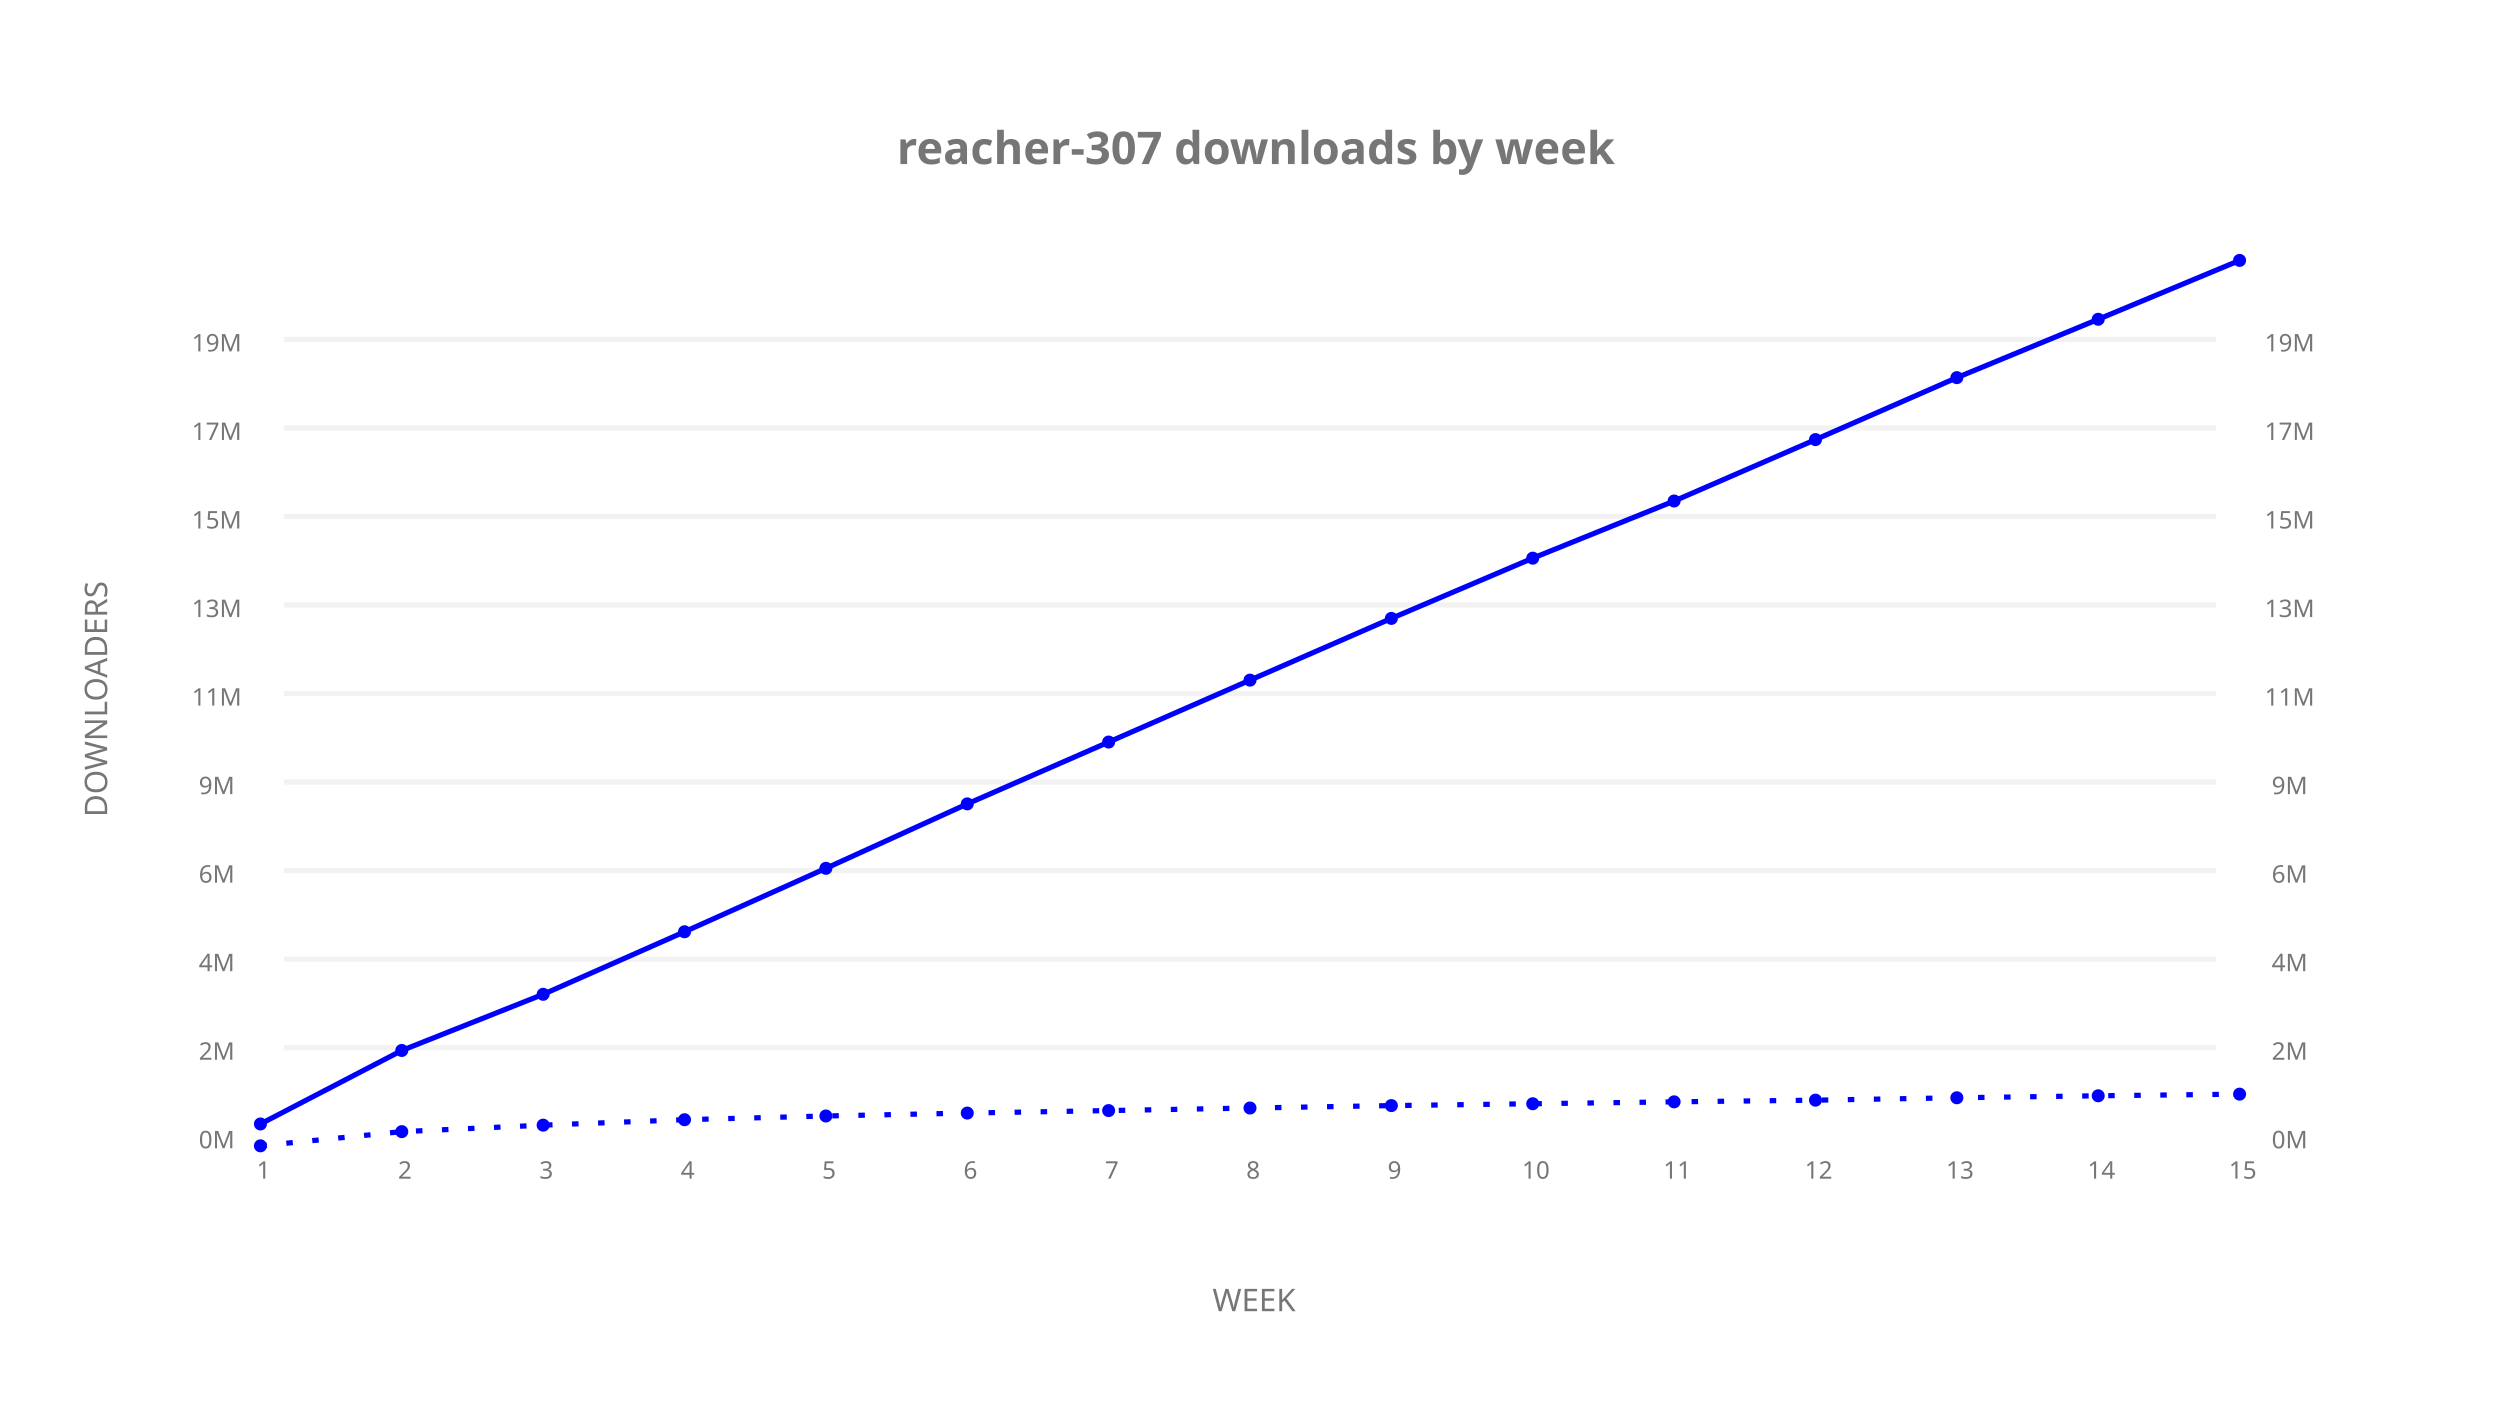
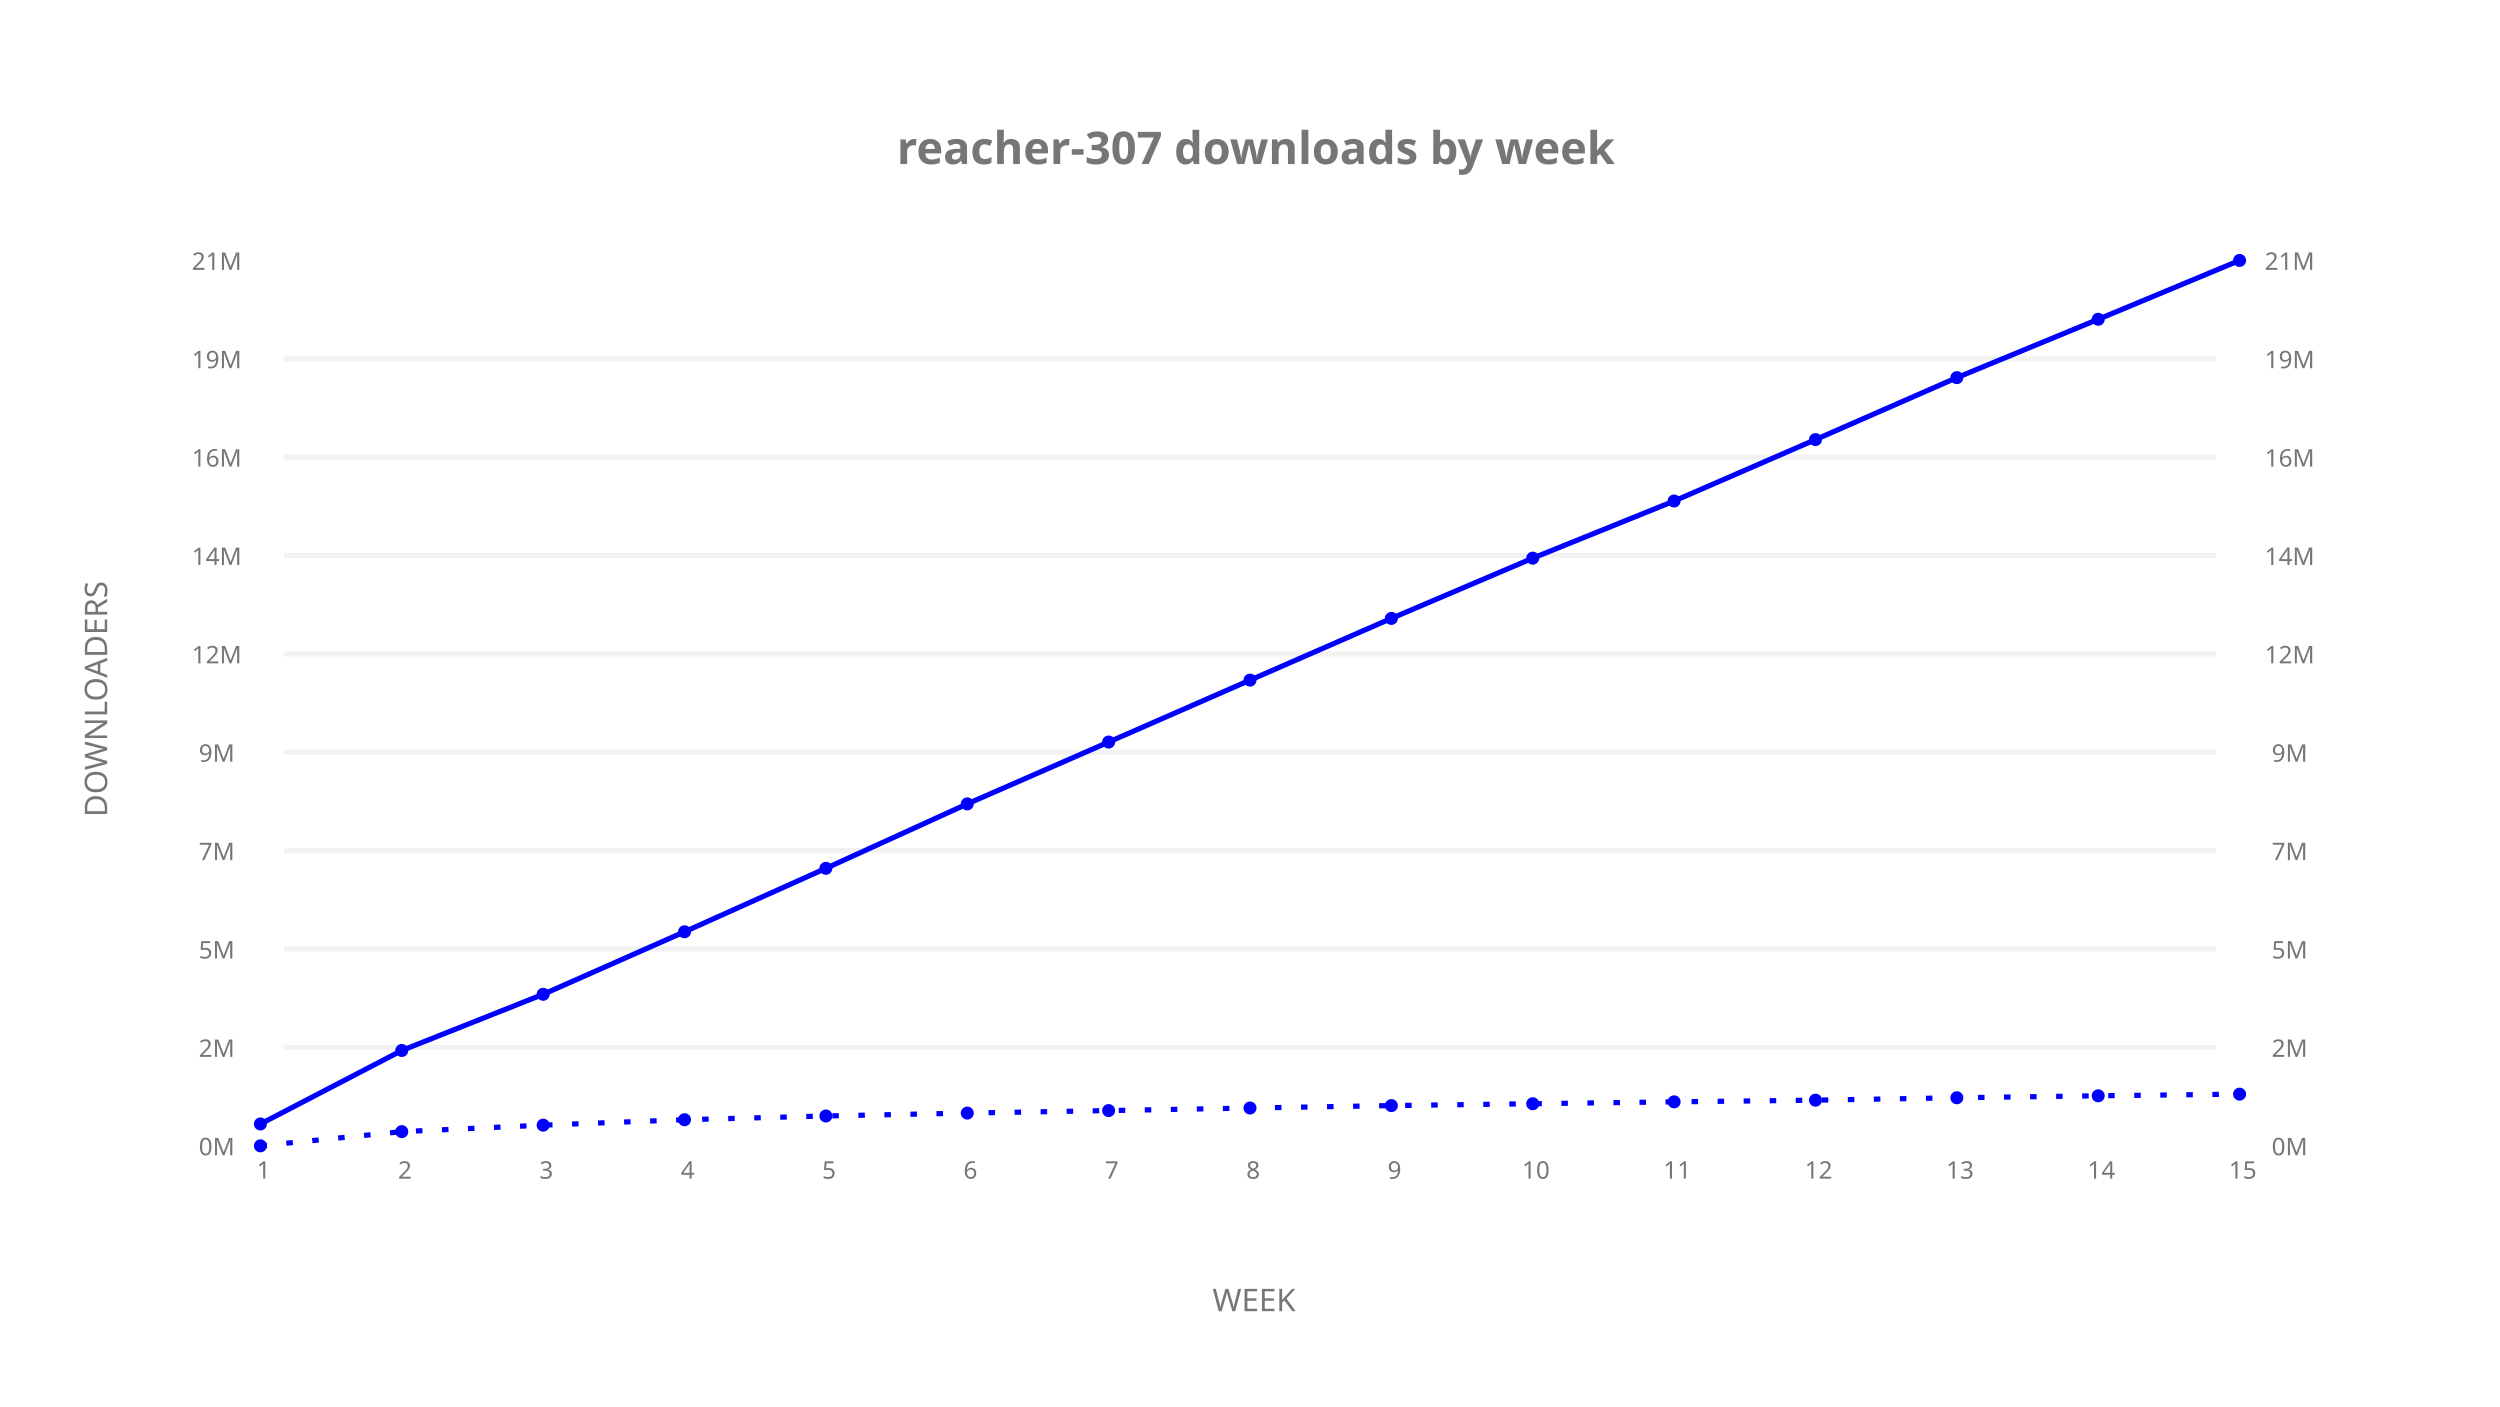
<svg xmlns="http://www.w3.org/2000/svg" xml:space="preserve" id="reacher-307-downloads-by-week-reacher-307-week" x="0px" y="0px" width="1920px" height="1080px" viewBox="0 0 1920 1080" enable-background="new 0 0 1920 1080" role="img">
  <g id="annotations">
    <text x="960" y="126" font-family="Atkinson Hyperlegible" font-size="26pt" text-anchor="middle" text-align="center" font-weight="600" font-style="normal" style="fill:rgb(118,118,118); fill-opacity:1; stroke:rgb(118,118,118); stroke-opacity:0; stroke-width:0.5"> reacher-307 downloads by week</text>
    <g id="axes-lines">
      <text x="960" y="1007" font-family="Atkinson Hyperlegible" font-size="18pt" text-anchor="middle" text-align="center" font-weight="500" font-style="normal" style="fill:rgb(118,118,118); fill-opacity:1; stroke:rgb(118,118,118); stroke-opacity:0; stroke-width:0.5"> WEEK</text>
      <text x="73" y="540" font-family="Atkinson Hyperlegible" font-size="18pt" text-anchor="middle" text-align="center" dominant-baseline="central" font-weight="500" font-style="normal" style="fill:rgb(118,118,118); fill-opacity:1; stroke:rgb(118,118,118); stroke-opacity:0; stroke-width:0.5" transform="rotate(-90,73,540)"> DOWNLOADERS</text>
    </g>
    <g id="tic-y-label-lines">
-       <line x1="218" y1="804.649" x2="1702" y2="804.649" style="fill:rgb(0,0,255); fill-opacity:0; stroke:rgb(242,242,242); stroke-opacity:1; stroke-width:4" />
-       <line x1="218" y1="736.649" x2="1702" y2="736.649" style="fill:rgb(0,0,255); fill-opacity:0; stroke:rgb(242,242,242); stroke-opacity:1; stroke-width:4" />
-       <line x1="218" y1="668.649" x2="1702" y2="668.649" style="fill:rgb(0,0,255); fill-opacity:0; stroke:rgb(242,242,242); stroke-opacity:1; stroke-width:4" />
-       <line x1="218" y1="600.649" x2="1702" y2="600.649" style="fill:rgb(0,0,255); fill-opacity:0; stroke:rgb(242,242,242); stroke-opacity:1; stroke-width:4" />
-       <line x1="218" y1="532.649" x2="1702" y2="532.649" style="fill:rgb(0,0,255); fill-opacity:0; stroke:rgb(242,242,242); stroke-opacity:1; stroke-width:4" />
-       <line x1="218" y1="464.649" x2="1702" y2="464.649" style="fill:rgb(0,0,255); fill-opacity:0; stroke:rgb(242,242,242); stroke-opacity:1; stroke-width:4" />
-       <line x1="218" y1="396.649" x2="1702" y2="396.649" style="fill:rgb(0,0,255); fill-opacity:0; stroke:rgb(242,242,242); stroke-opacity:1; stroke-width:4" />
-       <line x1="218" y1="328.649" x2="1702" y2="328.649" style="fill:rgb(0,0,255); fill-opacity:0; stroke:rgb(242,242,242); stroke-opacity:1; stroke-width:4" />
-       <line x1="218" y1="260.649" x2="1702" y2="260.649" style="fill:rgb(0,0,255); fill-opacity:0; stroke:rgb(242,242,242); stroke-opacity:1; stroke-width:4" />
+       <line x1="218" y1="804.444" x2="1702" y2="804.444" style="fill:rgb(0,0,255); fill-opacity:0; stroke:rgb(242,242,242); stroke-opacity:1; stroke-width:4" />
+       <line x1="218" y1="728.889" x2="1702" y2="728.889" style="fill:rgb(0,0,255); fill-opacity:0; stroke:rgb(242,242,242); stroke-opacity:1; stroke-width:4" />
+       <line x1="218" y1="653.333" x2="1702" y2="653.333" style="fill:rgb(0,0,255); fill-opacity:0; stroke:rgb(242,242,242); stroke-opacity:1; stroke-width:4" />
+       <line x1="218" y1="577.778" x2="1702" y2="577.778" style="fill:rgb(0,0,255); fill-opacity:0; stroke:rgb(242,242,242); stroke-opacity:1; stroke-width:4" />
+       <line x1="218" y1="502.222" x2="1702" y2="502.222" style="fill:rgb(0,0,255); fill-opacity:0; stroke:rgb(242,242,242); stroke-opacity:1; stroke-width:4" />
+       <line x1="218" y1="426.667" x2="1702" y2="426.667" style="fill:rgb(0,0,255); fill-opacity:0; stroke:rgb(242,242,242); stroke-opacity:1; stroke-width:4" />
+       <line x1="218" y1="351.111" x2="1702" y2="351.111" style="fill:rgb(0,0,255); fill-opacity:0; stroke:rgb(242,242,242); stroke-opacity:1; stroke-width:4" />
+       <line x1="218" y1="275.556" x2="1702" y2="275.556" style="fill:rgb(0,0,255); fill-opacity:0; stroke:rgb(242,242,242); stroke-opacity:1; stroke-width:4" />
    </g>
    <g id="tic-x-labels">
      <text x="200" y="898" font-family="Atkinson Hyperlegible" font-size="14pt" text-anchor="middle" text-align="center" dominant-baseline="central" font-weight="400" font-style="normal" style="fill:rgb(118,118,118); fill-opacity:1; stroke:rgb(118,118,118); stroke-opacity:0; stroke-width:0.5"> 1</text>
      <text x="308.571" y="898" font-family="Atkinson Hyperlegible" font-size="14pt" text-anchor="middle" text-align="center" dominant-baseline="central" font-weight="400" font-style="normal" style="fill:rgb(118,118,118); fill-opacity:1; stroke:rgb(118,118,118); stroke-opacity:0; stroke-width:0.5"> 2</text>
      <text x="417.143" y="898" font-family="Atkinson Hyperlegible" font-size="14pt" text-anchor="middle" text-align="center" dominant-baseline="central" font-weight="400" font-style="normal" style="fill:rgb(118,118,118); fill-opacity:1; stroke:rgb(118,118,118); stroke-opacity:0; stroke-width:0.5"> 3</text>
      <text x="525.714" y="898" font-family="Atkinson Hyperlegible" font-size="14pt" text-anchor="middle" text-align="center" dominant-baseline="central" font-weight="400" font-style="normal" style="fill:rgb(118,118,118); fill-opacity:1; stroke:rgb(118,118,118); stroke-opacity:0; stroke-width:0.5"> 4</text>
      <text x="634.286" y="898" font-family="Atkinson Hyperlegible" font-size="14pt" text-anchor="middle" text-align="center" dominant-baseline="central" font-weight="400" font-style="normal" style="fill:rgb(118,118,118); fill-opacity:1; stroke:rgb(118,118,118); stroke-opacity:0; stroke-width:0.5"> 5</text>
      <text x="742.857" y="898" font-family="Atkinson Hyperlegible" font-size="14pt" text-anchor="middle" text-align="center" dominant-baseline="central" font-weight="400" font-style="normal" style="fill:rgb(118,118,118); fill-opacity:1; stroke:rgb(118,118,118); stroke-opacity:0; stroke-width:0.5"> 6</text>
      <text x="851.429" y="898" font-family="Atkinson Hyperlegible" font-size="14pt" text-anchor="middle" text-align="center" dominant-baseline="central" font-weight="400" font-style="normal" style="fill:rgb(118,118,118); fill-opacity:1; stroke:rgb(118,118,118); stroke-opacity:0; stroke-width:0.5"> 7</text>
      <text x="960" y="898" font-family="Atkinson Hyperlegible" font-size="14pt" text-anchor="middle" text-align="center" dominant-baseline="central" font-weight="400" font-style="normal" style="fill:rgb(118,118,118); fill-opacity:1; stroke:rgb(118,118,118); stroke-opacity:0; stroke-width:0.5"> 8</text>
      <text x="1068.571" y="898" font-family="Atkinson Hyperlegible" font-size="14pt" text-anchor="middle" text-align="center" dominant-baseline="central" font-weight="400" font-style="normal" style="fill:rgb(118,118,118); fill-opacity:1; stroke:rgb(118,118,118); stroke-opacity:0; stroke-width:0.5"> 9</text>
      <text x="1177.143" y="898" font-family="Atkinson Hyperlegible" font-size="14pt" text-anchor="middle" text-align="center" dominant-baseline="central" font-weight="400" font-style="normal" style="fill:rgb(118,118,118); fill-opacity:1; stroke:rgb(118,118,118); stroke-opacity:0; stroke-width:0.5"> 10</text>
      <text x="1285.714" y="898" font-family="Atkinson Hyperlegible" font-size="14pt" text-anchor="middle" text-align="center" dominant-baseline="central" font-weight="400" font-style="normal" style="fill:rgb(118,118,118); fill-opacity:1; stroke:rgb(118,118,118); stroke-opacity:0; stroke-width:0.5"> 11</text>
      <text x="1394.286" y="898" font-family="Atkinson Hyperlegible" font-size="14pt" text-anchor="middle" text-align="center" dominant-baseline="central" font-weight="400" font-style="normal" style="fill:rgb(118,118,118); fill-opacity:1; stroke:rgb(118,118,118); stroke-opacity:0; stroke-width:0.5"> 12</text>
      <text x="1502.857" y="898" font-family="Atkinson Hyperlegible" font-size="14pt" text-anchor="middle" text-align="center" dominant-baseline="central" font-weight="400" font-style="normal" style="fill:rgb(118,118,118); fill-opacity:1; stroke:rgb(118,118,118); stroke-opacity:0; stroke-width:0.5"> 13</text>
      <text x="1611.429" y="898" font-family="Atkinson Hyperlegible" font-size="14pt" text-anchor="middle" text-align="center" dominant-baseline="central" font-weight="400" font-style="normal" style="fill:rgb(118,118,118); fill-opacity:1; stroke:rgb(118,118,118); stroke-opacity:0; stroke-width:0.5"> 14</text>
      <text x="1720" y="898" font-family="Atkinson Hyperlegible" font-size="14pt" text-anchor="middle" text-align="center" dominant-baseline="central" font-weight="400" font-style="normal" style="fill:rgb(118,118,118); fill-opacity:1; stroke:rgb(118,118,118); stroke-opacity:0; stroke-width:0.5"> 15</text>
    </g>
    <g id="tic-y-labels">
-       <text x="164" y="874.649" font-family="Atkinson Hyperlegible" font-size="14pt" text-anchor="middle" text-align="center" dominant-baseline="central" font-weight="400" font-style="normal" style="fill:rgb(118,118,118); fill-opacity:1; stroke:rgb(118,118,118); stroke-opacity:0; stroke-width:0.5"> 0M</text>
-       <text x="1756" y="874.649" font-family="Atkinson Hyperlegible" font-size="14pt" text-anchor="middle" text-align="center" dominant-baseline="central" font-weight="400" font-style="normal" style="fill:rgb(118,118,118); fill-opacity:1; stroke:rgb(118,118,118); stroke-opacity:0; stroke-width:0.5"> 0M</text>
-       <text x="164" y="806.649" font-family="Atkinson Hyperlegible" font-size="14pt" text-anchor="middle" text-align="center" dominant-baseline="central" font-weight="400" font-style="normal" style="fill:rgb(118,118,118); fill-opacity:1; stroke:rgb(118,118,118); stroke-opacity:0; stroke-width:0.5"> 2M</text>
-       <text x="1756" y="806.649" font-family="Atkinson Hyperlegible" font-size="14pt" text-anchor="middle" text-align="center" dominant-baseline="central" font-weight="400" font-style="normal" style="fill:rgb(118,118,118); fill-opacity:1; stroke:rgb(118,118,118); stroke-opacity:0; stroke-width:0.5"> 2M</text>
-       <text x="164" y="738.649" font-family="Atkinson Hyperlegible" font-size="14pt" text-anchor="middle" text-align="center" dominant-baseline="central" font-weight="400" font-style="normal" style="fill:rgb(118,118,118); fill-opacity:1; stroke:rgb(118,118,118); stroke-opacity:0; stroke-width:0.5"> 4M</text>
-       <text x="1756" y="738.649" font-family="Atkinson Hyperlegible" font-size="14pt" text-anchor="middle" text-align="center" dominant-baseline="central" font-weight="400" font-style="normal" style="fill:rgb(118,118,118); fill-opacity:1; stroke:rgb(118,118,118); stroke-opacity:0; stroke-width:0.5"> 4M</text>
-       <text x="164" y="670.649" font-family="Atkinson Hyperlegible" font-size="14pt" text-anchor="middle" text-align="center" dominant-baseline="central" font-weight="400" font-style="normal" style="fill:rgb(118,118,118); fill-opacity:1; stroke:rgb(118,118,118); stroke-opacity:0; stroke-width:0.5"> 6M</text>
-       <text x="1756" y="670.649" font-family="Atkinson Hyperlegible" font-size="14pt" text-anchor="middle" text-align="center" dominant-baseline="central" font-weight="400" font-style="normal" style="fill:rgb(118,118,118); fill-opacity:1; stroke:rgb(118,118,118); stroke-opacity:0; stroke-width:0.5"> 6M</text>
-       <text x="164" y="602.649" font-family="Atkinson Hyperlegible" font-size="14pt" text-anchor="middle" text-align="center" dominant-baseline="central" font-weight="400" font-style="normal" style="fill:rgb(118,118,118); fill-opacity:1; stroke:rgb(118,118,118); stroke-opacity:0; stroke-width:0.5"> 9M</text>
-       <text x="1756" y="602.649" font-family="Atkinson Hyperlegible" font-size="14pt" text-anchor="middle" text-align="center" dominant-baseline="central" font-weight="400" font-style="normal" style="fill:rgb(118,118,118); fill-opacity:1; stroke:rgb(118,118,118); stroke-opacity:0; stroke-width:0.5"> 9M</text>
-       <text x="164" y="534.649" font-family="Atkinson Hyperlegible" font-size="14pt" text-anchor="middle" text-align="center" dominant-baseline="central" font-weight="400" font-style="normal" style="fill:rgb(118,118,118); fill-opacity:1; stroke:rgb(118,118,118); stroke-opacity:0; stroke-width:0.5"> 11M</text>
-       <text x="1756" y="534.649" font-family="Atkinson Hyperlegible" font-size="14pt" text-anchor="middle" text-align="center" dominant-baseline="central" font-weight="400" font-style="normal" style="fill:rgb(118,118,118); fill-opacity:1; stroke:rgb(118,118,118); stroke-opacity:0; stroke-width:0.5"> 11M</text>
-       <text x="164" y="466.649" font-family="Atkinson Hyperlegible" font-size="14pt" text-anchor="middle" text-align="center" dominant-baseline="central" font-weight="400" font-style="normal" style="fill:rgb(118,118,118); fill-opacity:1; stroke:rgb(118,118,118); stroke-opacity:0; stroke-width:0.5"> 13M</text>
-       <text x="1756" y="466.649" font-family="Atkinson Hyperlegible" font-size="14pt" text-anchor="middle" text-align="center" dominant-baseline="central" font-weight="400" font-style="normal" style="fill:rgb(118,118,118); fill-opacity:1; stroke:rgb(118,118,118); stroke-opacity:0; stroke-width:0.5"> 13M</text>
-       <text x="164" y="398.649" font-family="Atkinson Hyperlegible" font-size="14pt" text-anchor="middle" text-align="center" dominant-baseline="central" font-weight="400" font-style="normal" style="fill:rgb(118,118,118); fill-opacity:1; stroke:rgb(118,118,118); stroke-opacity:0; stroke-width:0.5"> 15M</text>
-       <text x="1756" y="398.649" font-family="Atkinson Hyperlegible" font-size="14pt" text-anchor="middle" text-align="center" dominant-baseline="central" font-weight="400" font-style="normal" style="fill:rgb(118,118,118); fill-opacity:1; stroke:rgb(118,118,118); stroke-opacity:0; stroke-width:0.5"> 15M</text>
-       <text x="164" y="330.649" font-family="Atkinson Hyperlegible" font-size="14pt" text-anchor="middle" text-align="center" dominant-baseline="central" font-weight="400" font-style="normal" style="fill:rgb(118,118,118); fill-opacity:1; stroke:rgb(118,118,118); stroke-opacity:0; stroke-width:0.5"> 17M</text>
-       <text x="1756" y="330.649" font-family="Atkinson Hyperlegible" font-size="14pt" text-anchor="middle" text-align="center" dominant-baseline="central" font-weight="400" font-style="normal" style="fill:rgb(118,118,118); fill-opacity:1; stroke:rgb(118,118,118); stroke-opacity:0; stroke-width:0.5"> 17M</text>
-       <text x="164" y="262.649" font-family="Atkinson Hyperlegible" font-size="14pt" text-anchor="middle" text-align="center" dominant-baseline="central" font-weight="400" font-style="normal" style="fill:rgb(118,118,118); fill-opacity:1; stroke:rgb(118,118,118); stroke-opacity:0; stroke-width:0.5"> 19M</text>
-       <text x="1756" y="262.649" font-family="Atkinson Hyperlegible" font-size="14pt" text-anchor="middle" text-align="center" dominant-baseline="central" font-weight="400" font-style="normal" style="fill:rgb(118,118,118); fill-opacity:1; stroke:rgb(118,118,118); stroke-opacity:0; stroke-width:0.5"> 19M</text>
+       <text x="164" y="880" font-family="Atkinson Hyperlegible" font-size="14pt" text-anchor="middle" text-align="center" dominant-baseline="central" font-weight="400" font-style="normal" style="fill:rgb(118,118,118); fill-opacity:1; stroke:rgb(118,118,118); stroke-opacity:0; stroke-width:0.5"> 0M</text>
+       <text x="1756" y="880" font-family="Atkinson Hyperlegible" font-size="14pt" text-anchor="middle" text-align="center" dominant-baseline="central" font-weight="400" font-style="normal" style="fill:rgb(118,118,118); fill-opacity:1; stroke:rgb(118,118,118); stroke-opacity:0; stroke-width:0.5"> 0M</text>
+       <text x="164" y="804.444" font-family="Atkinson Hyperlegible" font-size="14pt" text-anchor="middle" text-align="center" dominant-baseline="central" font-weight="400" font-style="normal" style="fill:rgb(118,118,118); fill-opacity:1; stroke:rgb(118,118,118); stroke-opacity:0; stroke-width:0.5"> 2M</text>
+       <text x="1756" y="804.444" font-family="Atkinson Hyperlegible" font-size="14pt" text-anchor="middle" text-align="center" dominant-baseline="central" font-weight="400" font-style="normal" style="fill:rgb(118,118,118); fill-opacity:1; stroke:rgb(118,118,118); stroke-opacity:0; stroke-width:0.5"> 2M</text>
+       <text x="164" y="728.889" font-family="Atkinson Hyperlegible" font-size="14pt" text-anchor="middle" text-align="center" dominant-baseline="central" font-weight="400" font-style="normal" style="fill:rgb(118,118,118); fill-opacity:1; stroke:rgb(118,118,118); stroke-opacity:0; stroke-width:0.5"> 5M</text>
+       <text x="1756" y="728.889" font-family="Atkinson Hyperlegible" font-size="14pt" text-anchor="middle" text-align="center" dominant-baseline="central" font-weight="400" font-style="normal" style="fill:rgb(118,118,118); fill-opacity:1; stroke:rgb(118,118,118); stroke-opacity:0; stroke-width:0.5"> 5M</text>
+       <text x="164" y="653.333" font-family="Atkinson Hyperlegible" font-size="14pt" text-anchor="middle" text-align="center" dominant-baseline="central" font-weight="400" font-style="normal" style="fill:rgb(118,118,118); fill-opacity:1; stroke:rgb(118,118,118); stroke-opacity:0; stroke-width:0.5"> 7M</text>
+       <text x="1756" y="653.333" font-family="Atkinson Hyperlegible" font-size="14pt" text-anchor="middle" text-align="center" dominant-baseline="central" font-weight="400" font-style="normal" style="fill:rgb(118,118,118); fill-opacity:1; stroke:rgb(118,118,118); stroke-opacity:0; stroke-width:0.5"> 7M</text>
+       <text x="164" y="577.778" font-family="Atkinson Hyperlegible" font-size="14pt" text-anchor="middle" text-align="center" dominant-baseline="central" font-weight="400" font-style="normal" style="fill:rgb(118,118,118); fill-opacity:1; stroke:rgb(118,118,118); stroke-opacity:0; stroke-width:0.5"> 9M</text>
+       <text x="1756" y="577.778" font-family="Atkinson Hyperlegible" font-size="14pt" text-anchor="middle" text-align="center" dominant-baseline="central" font-weight="400" font-style="normal" style="fill:rgb(118,118,118); fill-opacity:1; stroke:rgb(118,118,118); stroke-opacity:0; stroke-width:0.5"> 9M</text>
+       <text x="164" y="502.222" font-family="Atkinson Hyperlegible" font-size="14pt" text-anchor="middle" text-align="center" dominant-baseline="central" font-weight="400" font-style="normal" style="fill:rgb(118,118,118); fill-opacity:1; stroke:rgb(118,118,118); stroke-opacity:0; stroke-width:0.5"> 12M</text>
+       <text x="1756" y="502.222" font-family="Atkinson Hyperlegible" font-size="14pt" text-anchor="middle" text-align="center" dominant-baseline="central" font-weight="400" font-style="normal" style="fill:rgb(118,118,118); fill-opacity:1; stroke:rgb(118,118,118); stroke-opacity:0; stroke-width:0.5"> 12M</text>
+       <text x="164" y="426.667" font-family="Atkinson Hyperlegible" font-size="14pt" text-anchor="middle" text-align="center" dominant-baseline="central" font-weight="400" font-style="normal" style="fill:rgb(118,118,118); fill-opacity:1; stroke:rgb(118,118,118); stroke-opacity:0; stroke-width:0.5"> 14M</text>
+       <text x="1756" y="426.667" font-family="Atkinson Hyperlegible" font-size="14pt" text-anchor="middle" text-align="center" dominant-baseline="central" font-weight="400" font-style="normal" style="fill:rgb(118,118,118); fill-opacity:1; stroke:rgb(118,118,118); stroke-opacity:0; stroke-width:0.5"> 14M</text>
+       <text x="164" y="351.111" font-family="Atkinson Hyperlegible" font-size="14pt" text-anchor="middle" text-align="center" dominant-baseline="central" font-weight="400" font-style="normal" style="fill:rgb(118,118,118); fill-opacity:1; stroke:rgb(118,118,118); stroke-opacity:0; stroke-width:0.5"> 16M</text>
+       <text x="1756" y="351.111" font-family="Atkinson Hyperlegible" font-size="14pt" text-anchor="middle" text-align="center" dominant-baseline="central" font-weight="400" font-style="normal" style="fill:rgb(118,118,118); fill-opacity:1; stroke:rgb(118,118,118); stroke-opacity:0; stroke-width:0.5"> 16M</text>
+       <text x="164" y="275.556" font-family="Atkinson Hyperlegible" font-size="14pt" text-anchor="middle" text-align="center" dominant-baseline="central" font-weight="400" font-style="normal" style="fill:rgb(118,118,118); fill-opacity:1; stroke:rgb(118,118,118); stroke-opacity:0; stroke-width:0.5"> 19M</text>
+       <text x="1756" y="275.556" font-family="Atkinson Hyperlegible" font-size="14pt" text-anchor="middle" text-align="center" dominant-baseline="central" font-weight="400" font-style="normal" style="fill:rgb(118,118,118); fill-opacity:1; stroke:rgb(118,118,118); stroke-opacity:0; stroke-width:0.5"> 19M</text>
+       <text x="164" y="200" font-family="Atkinson Hyperlegible" font-size="14pt" text-anchor="middle" text-align="center" dominant-baseline="central" font-weight="400" font-style="normal" style="fill:rgb(118,118,118); fill-opacity:1; stroke:rgb(118,118,118); stroke-opacity:0; stroke-width:0.5"> 21M</text>
+       <text x="1756" y="200" font-family="Atkinson Hyperlegible" font-size="14pt" text-anchor="middle" text-align="center" dominant-baseline="central" font-weight="400" font-style="normal" style="fill:rgb(118,118,118); fill-opacity:1; stroke:rgb(118,118,118); stroke-opacity:0; stroke-width:0.5"> 21M</text>
    </g>
  </g>
  <g id="polyline-reacher-307 downloads by week">
    <polyline points="200,863.209 308.571,806.771 417.143,763.623 525.714,715.601 634.286,666.867 742.857,617.388 851.429,569.894 960,522.341 1068.57,474.931 1177.14,428.673 1285.71,384.782 1394.29,337.614 1502.86,290.024 1611.43,245.206 1720,200 " style="fill:rgb(0,0,255); fill-opacity:0; stroke:rgb(0,0,255); stroke-opacity:1; stroke-width:4" />
  </g>
  <g id="markers-reacher-307 downloads by week">
    <circle cx="200" cy="863.209" r="5" style="fill:rgb(0,0,255); fill-opacity:1; stroke:rgb(0,0,255); stroke-opacity:0; stroke-width:4">
</circle>
    <circle cx="308.571" cy="806.771" r="5" style="fill:rgb(0,0,255); fill-opacity:1; stroke:rgb(0,0,255); stroke-opacity:0; stroke-width:4">
</circle>
    <circle cx="417.143" cy="763.623" r="5" style="fill:rgb(0,0,255); fill-opacity:1; stroke:rgb(0,0,255); stroke-opacity:0; stroke-width:4">
</circle>
    <circle cx="525.714" cy="715.601" r="5" style="fill:rgb(0,0,255); fill-opacity:1; stroke:rgb(0,0,255); stroke-opacity:0; stroke-width:4">
</circle>
    <circle cx="634.286" cy="666.867" r="5" style="fill:rgb(0,0,255); fill-opacity:1; stroke:rgb(0,0,255); stroke-opacity:0; stroke-width:4">
</circle>
    <circle cx="742.857" cy="617.388" r="5" style="fill:rgb(0,0,255); fill-opacity:1; stroke:rgb(0,0,255); stroke-opacity:0; stroke-width:4">
</circle>
    <circle cx="851.429" cy="569.894" r="5" style="fill:rgb(0,0,255); fill-opacity:1; stroke:rgb(0,0,255); stroke-opacity:0; stroke-width:4">
</circle>
    <circle cx="960" cy="522.341" r="5" style="fill:rgb(0,0,255); fill-opacity:1; stroke:rgb(0,0,255); stroke-opacity:0; stroke-width:4">
</circle>
    <circle cx="1068.571" cy="474.931" r="5" style="fill:rgb(0,0,255); fill-opacity:1; stroke:rgb(0,0,255); stroke-opacity:0; stroke-width:4">
</circle>
    <circle cx="1177.143" cy="428.673" r="5" style="fill:rgb(0,0,255); fill-opacity:1; stroke:rgb(0,0,255); stroke-opacity:0; stroke-width:4">
</circle>
    <circle cx="1285.714" cy="384.782" r="5" style="fill:rgb(0,0,255); fill-opacity:1; stroke:rgb(0,0,255); stroke-opacity:0; stroke-width:4">
</circle>
    <circle cx="1394.286" cy="337.614" r="5" style="fill:rgb(0,0,255); fill-opacity:1; stroke:rgb(0,0,255); stroke-opacity:0; stroke-width:4">
</circle>
    <circle cx="1502.857" cy="290.024" r="5" style="fill:rgb(0,0,255); fill-opacity:1; stroke:rgb(0,0,255); stroke-opacity:0; stroke-width:4">
</circle>
    <circle cx="1611.429" cy="245.206" r="5" style="fill:rgb(0,0,255); fill-opacity:1; stroke:rgb(0,0,255); stroke-opacity:0; stroke-width:4">
</circle>
    <circle cx="1720" cy="200" r="5" style="fill:rgb(0,0,255); fill-opacity:1; stroke:rgb(0,0,255); stroke-opacity:0; stroke-width:4">
</circle>
  </g>
  <g id="polyline-reacher-307 downloads by week uploaders">
    <polyline points="200,880 308.571,869.103 417.143,864.11 525.714,859.942 634.286,857.077 742.857,854.848 851.429,852.923 960,850.959 1068.57,849.094 1177.14,847.678 1285.71,846.215 1394.29,844.931 1502.86,843.084 1611.43,841.566 1720,840.309 " stroke-dasharray="5 15" style="fill:rgb(0,0,255); fill-opacity:0; stroke:rgb(0,0,255); stroke-opacity:1; stroke-width:4" />
  </g>
  <g id="markers-reacher-307 downloads by week uploaders">
    <circle cx="200" cy="880" r="5" style="fill:rgb(0,0,255); fill-opacity:1; stroke:rgb(0,0,255); stroke-opacity:0; stroke-width:4">
</circle>
    <circle cx="308.571" cy="869.103" r="5" style="fill:rgb(0,0,255); fill-opacity:1; stroke:rgb(0,0,255); stroke-opacity:0; stroke-width:4">
</circle>
    <circle cx="417.143" cy="864.11" r="5" style="fill:rgb(0,0,255); fill-opacity:1; stroke:rgb(0,0,255); stroke-opacity:0; stroke-width:4">
</circle>
    <circle cx="525.714" cy="859.942" r="5" style="fill:rgb(0,0,255); fill-opacity:1; stroke:rgb(0,0,255); stroke-opacity:0; stroke-width:4">
</circle>
    <circle cx="634.286" cy="857.077" r="5" style="fill:rgb(0,0,255); fill-opacity:1; stroke:rgb(0,0,255); stroke-opacity:0; stroke-width:4">
</circle>
    <circle cx="742.857" cy="854.848" r="5" style="fill:rgb(0,0,255); fill-opacity:1; stroke:rgb(0,0,255); stroke-opacity:0; stroke-width:4">
</circle>
    <circle cx="851.429" cy="852.923" r="5" style="fill:rgb(0,0,255); fill-opacity:1; stroke:rgb(0,0,255); stroke-opacity:0; stroke-width:4">
</circle>
    <circle cx="960" cy="850.959" r="5" style="fill:rgb(0,0,255); fill-opacity:1; stroke:rgb(0,0,255); stroke-opacity:0; stroke-width:4">
</circle>
    <circle cx="1068.571" cy="849.094" r="5" style="fill:rgb(0,0,255); fill-opacity:1; stroke:rgb(0,0,255); stroke-opacity:0; stroke-width:4">
</circle>
    <circle cx="1177.143" cy="847.678" r="5" style="fill:rgb(0,0,255); fill-opacity:1; stroke:rgb(0,0,255); stroke-opacity:0; stroke-width:4">
</circle>
    <circle cx="1285.714" cy="846.215" r="5" style="fill:rgb(0,0,255); fill-opacity:1; stroke:rgb(0,0,255); stroke-opacity:0; stroke-width:4">
</circle>
    <circle cx="1394.286" cy="844.931" r="5" style="fill:rgb(0,0,255); fill-opacity:1; stroke:rgb(0,0,255); stroke-opacity:0; stroke-width:4">
</circle>
    <circle cx="1502.857" cy="843.084" r="5" style="fill:rgb(0,0,255); fill-opacity:1; stroke:rgb(0,0,255); stroke-opacity:0; stroke-width:4">
</circle>
    <circle cx="1611.429" cy="841.566" r="5" style="fill:rgb(0,0,255); fill-opacity:1; stroke:rgb(0,0,255); stroke-opacity:0; stroke-width:4">
</circle>
    <circle cx="1720" cy="840.309" r="5" style="fill:rgb(0,0,255); fill-opacity:1; stroke:rgb(0,0,255); stroke-opacity:0; stroke-width:4">
</circle>
  </g>
</svg>
